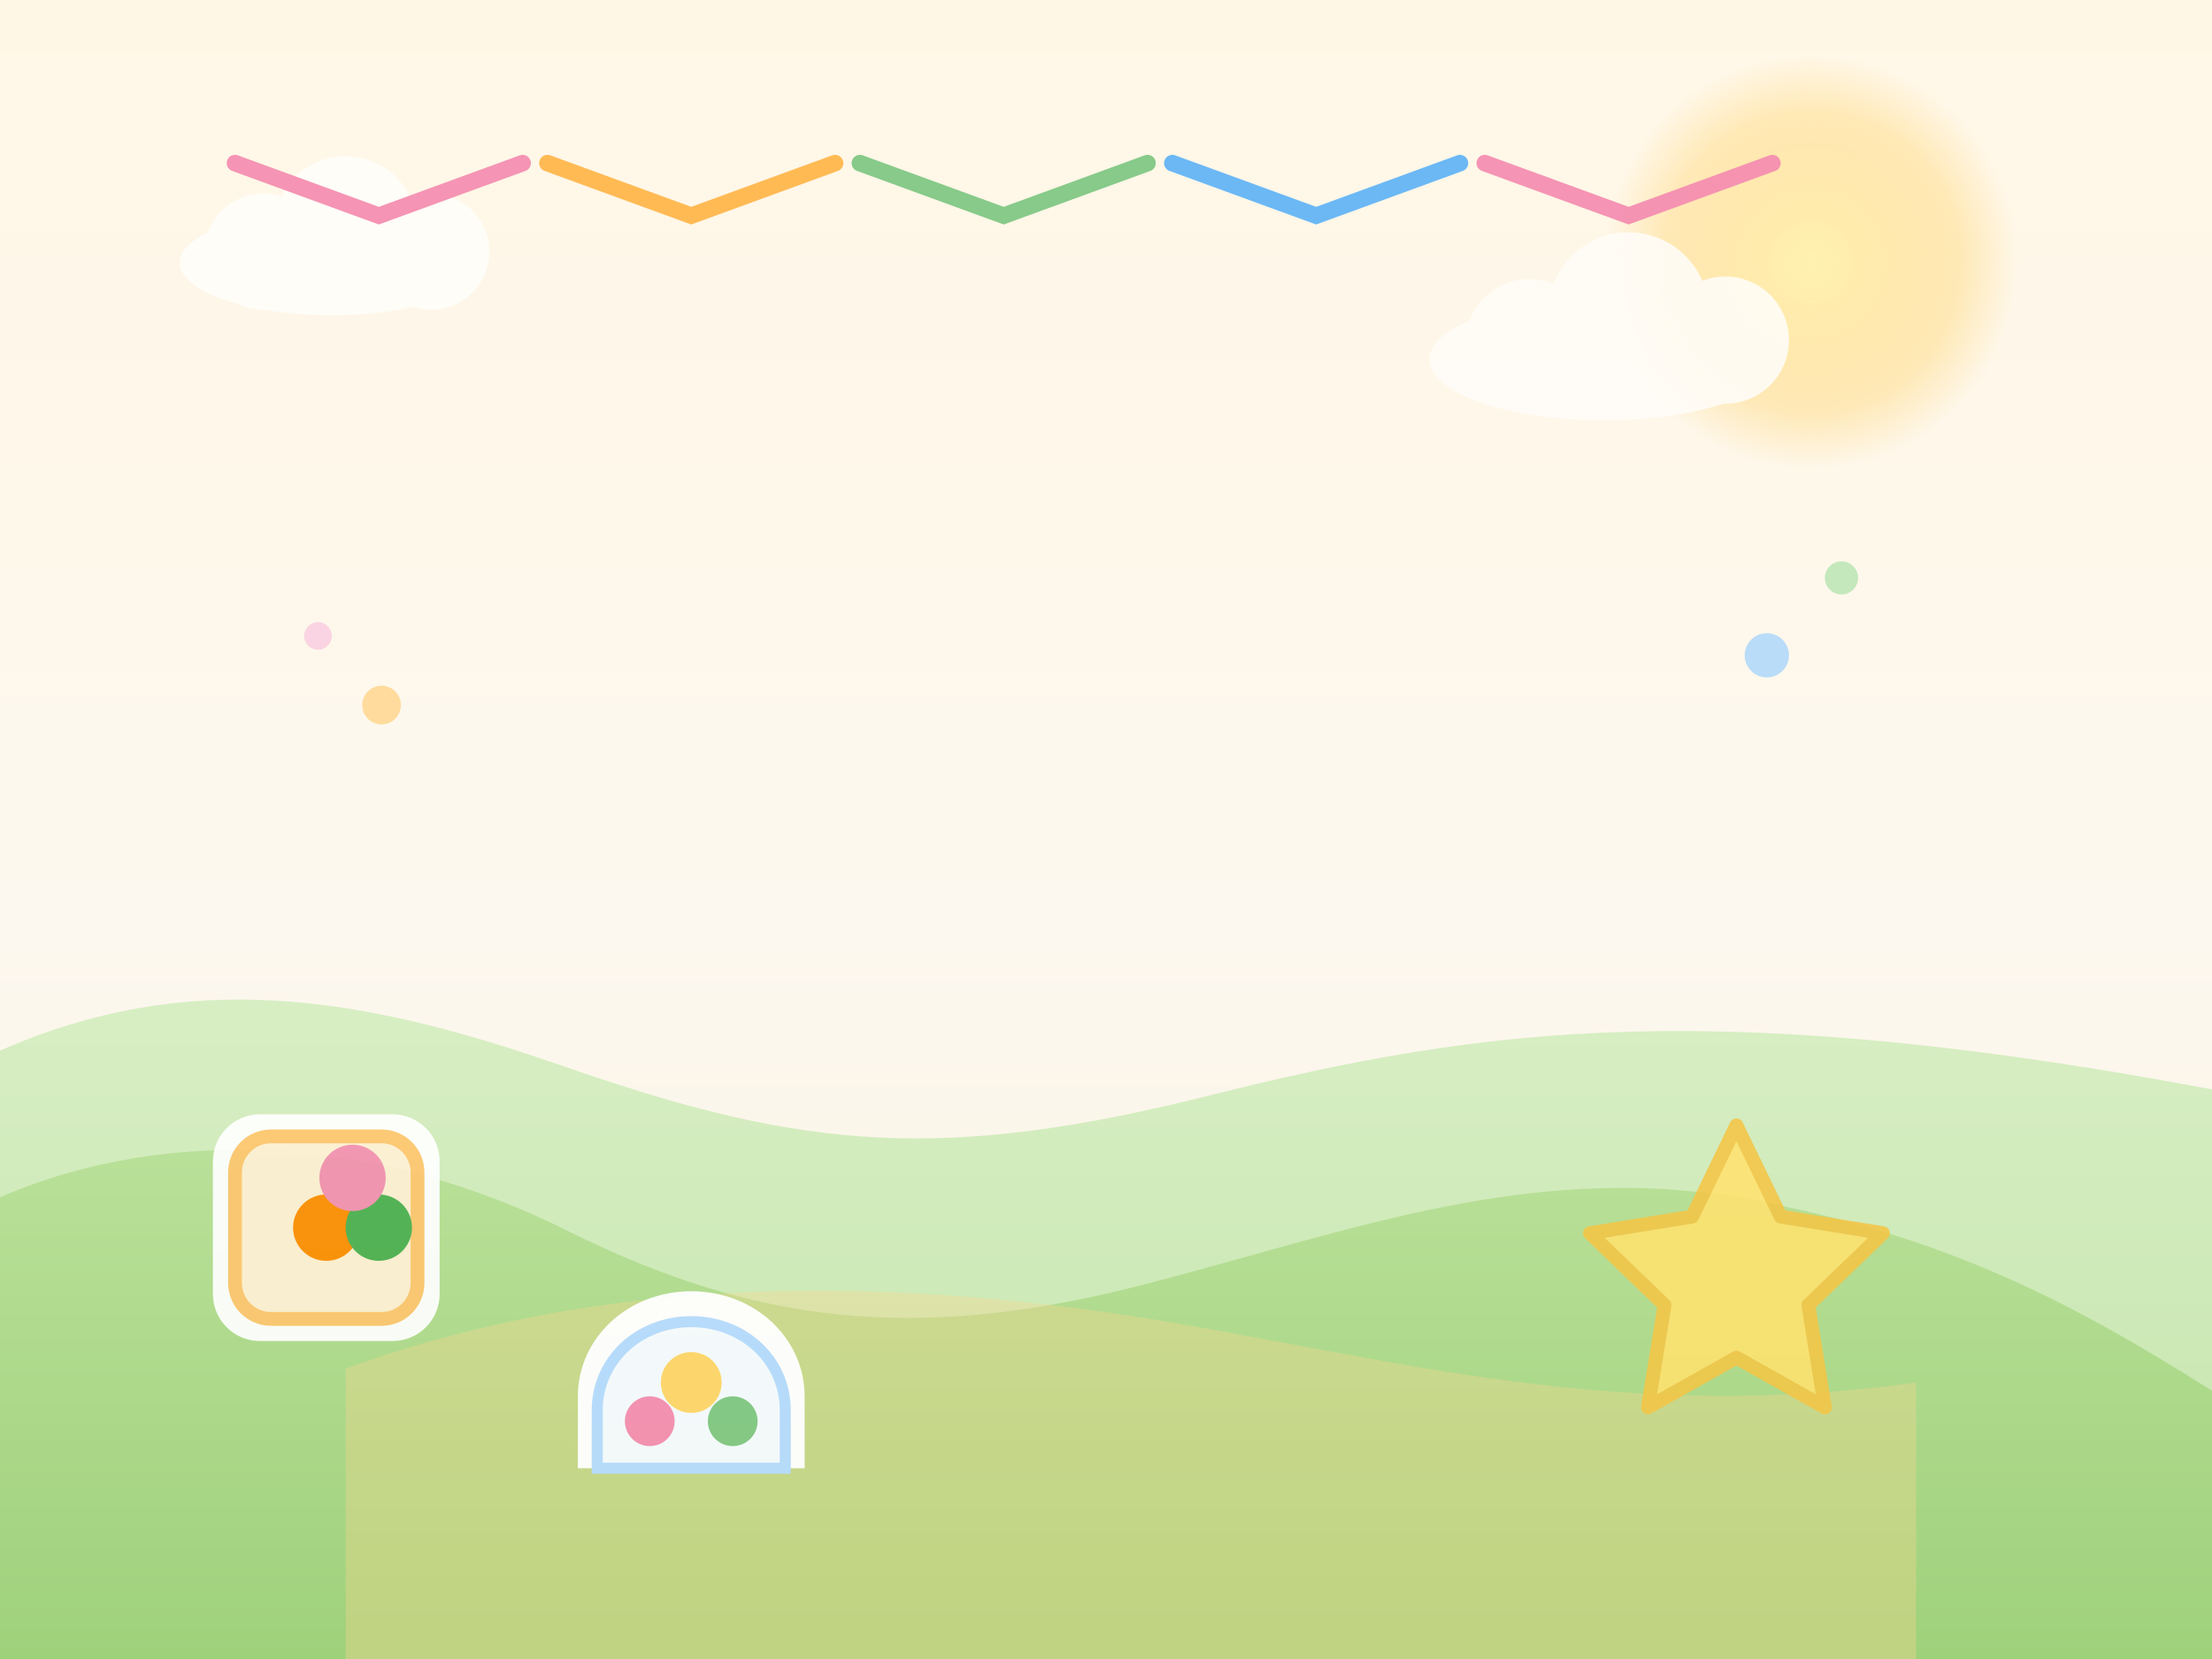
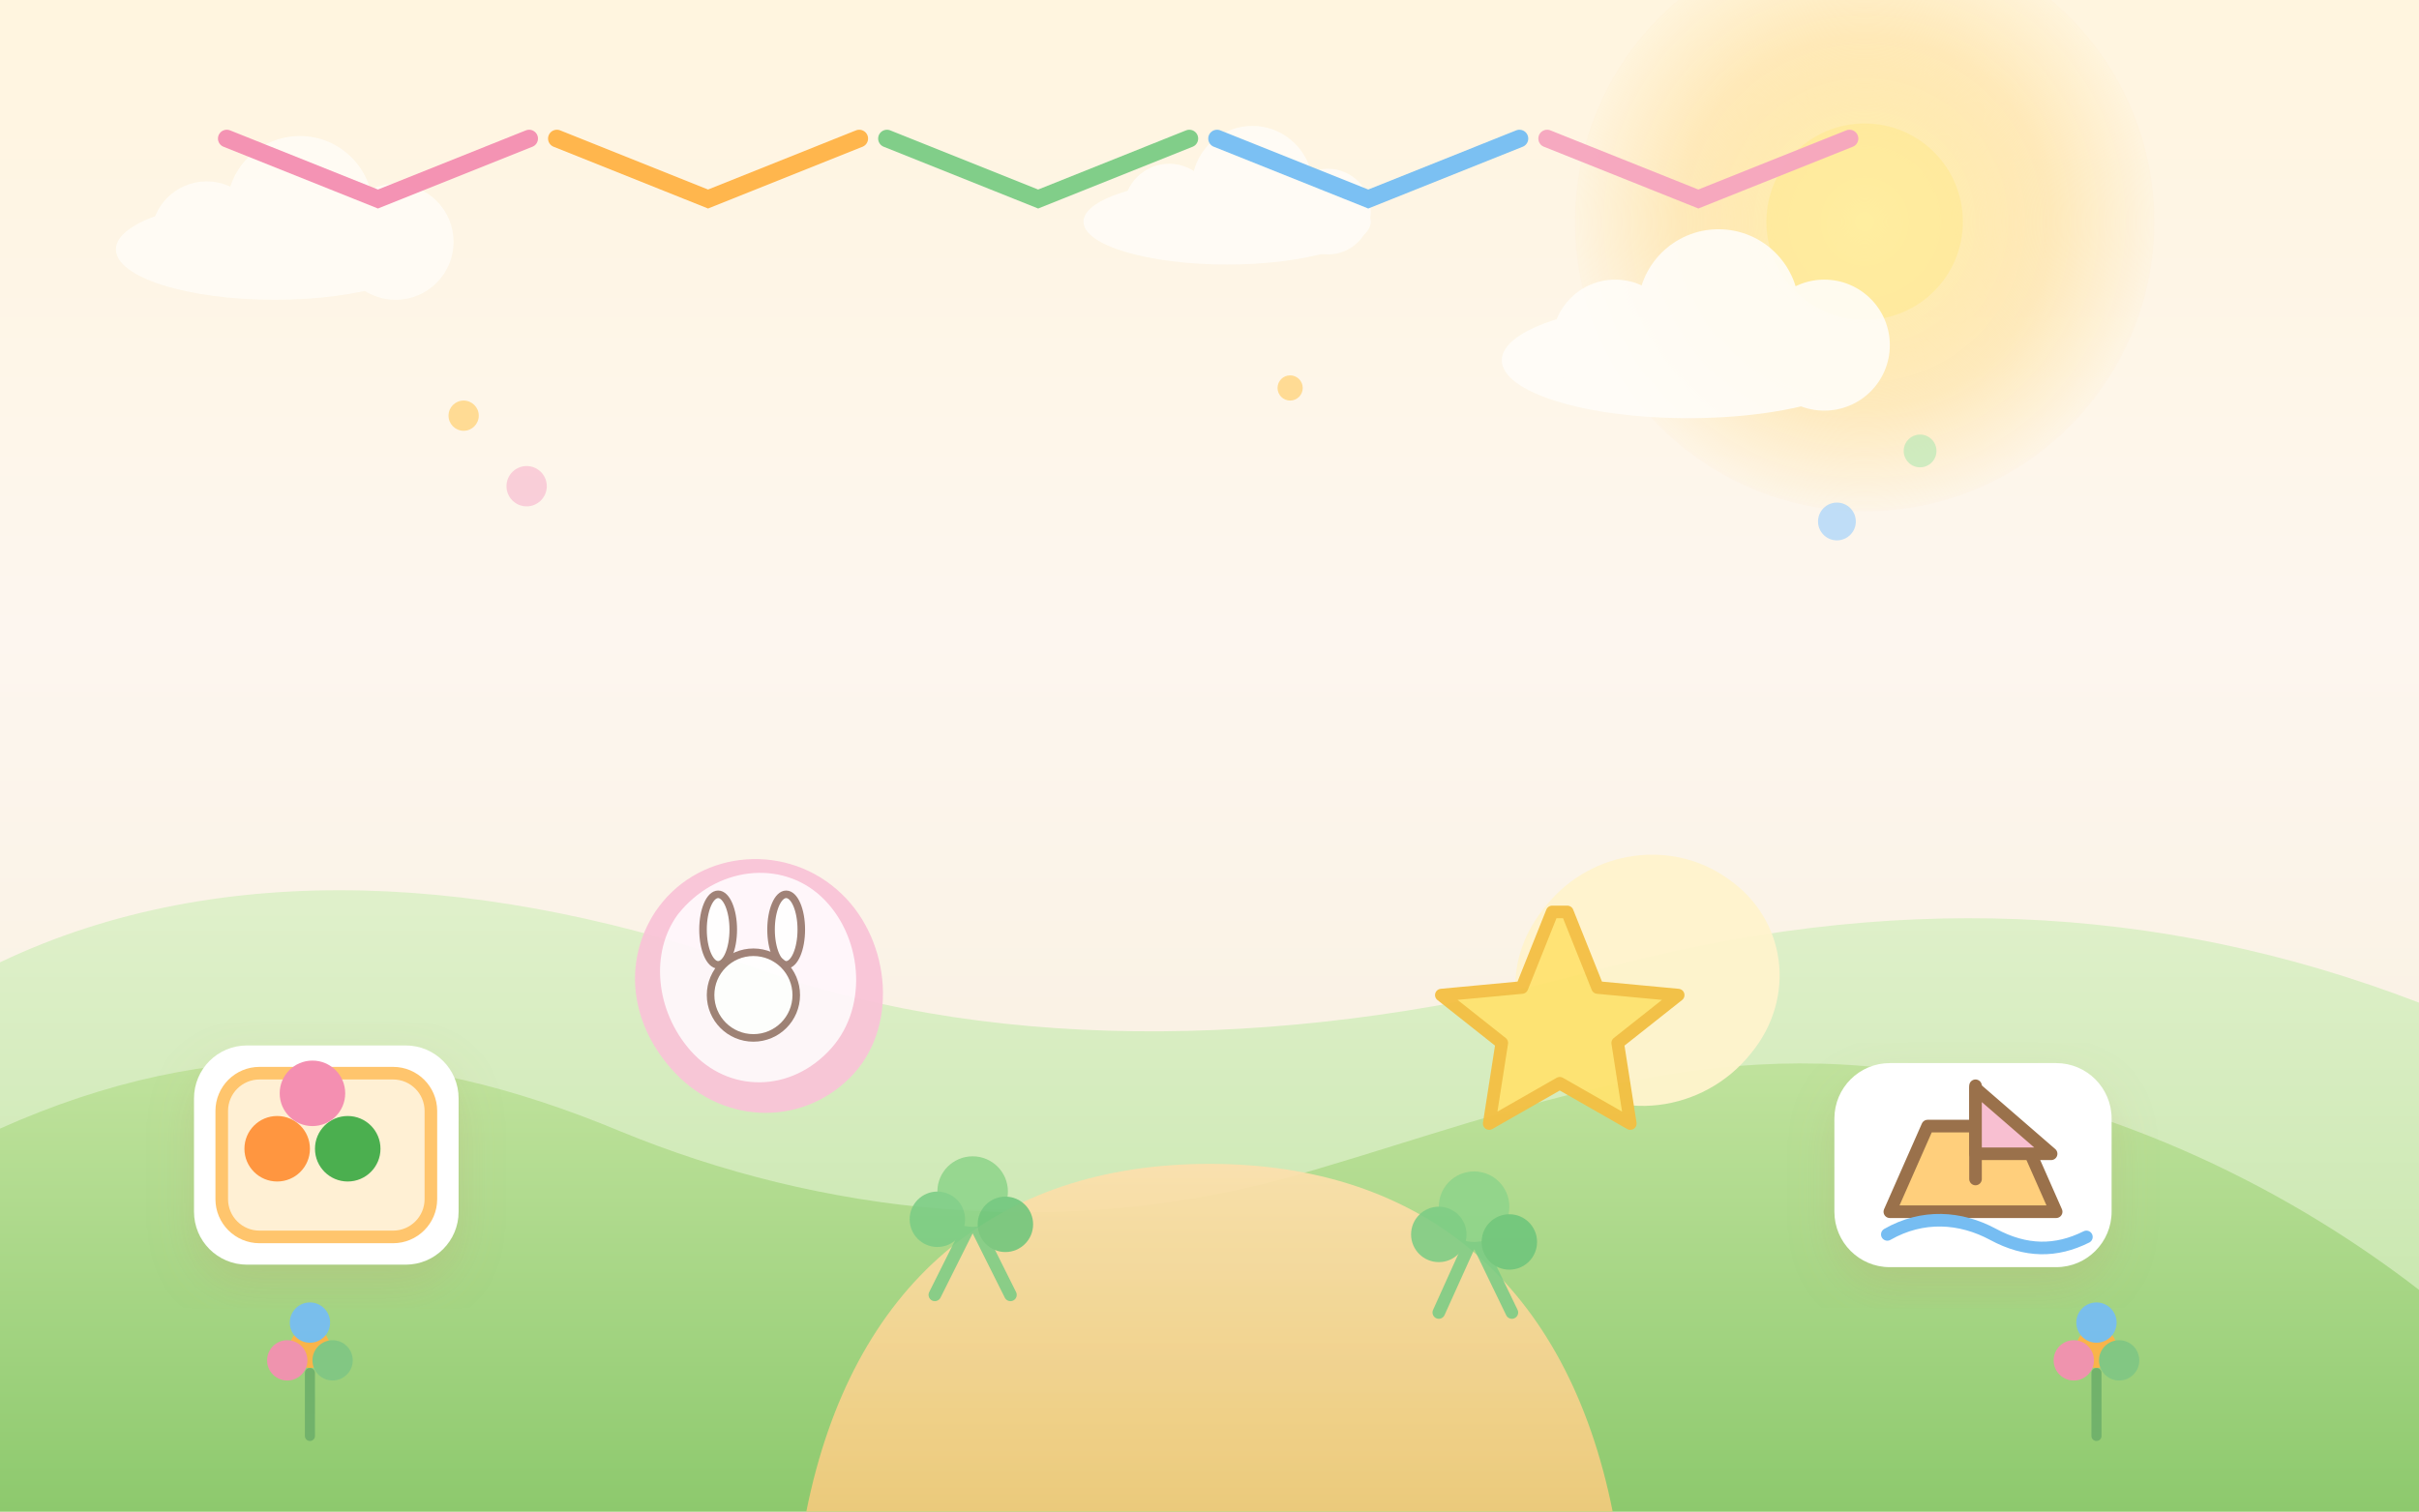
- <svg xmlns="http://www.w3.org/2000/svg" viewBox="0 0 1600 1200" fill="none">
+ <svg xmlns="http://www.w3.org/2000/svg" viewBox="0 0 1920 1200" fill="none">
  <defs>
-     <linearGradient id="sky" x1="800" y1="0" x2="800" y2="1200" gradientUnits="userSpaceOnUse">
-       <stop offset="0" stop-color="#FFF7E6" />
-       <stop offset="0.56" stop-color="#FDF8EF" />
-       <stop offset="1" stop-color="#F6F0DD" />
+     <linearGradient id="sky" x1="960" y1="0" x2="960" y2="1200" gradientUnits="userSpaceOnUse">
+       <stop offset="0" stop-color="#fff5df" />
+       <stop offset="0.42" stop-color="#fdf6ef" />
+       <stop offset="1" stop-color="#f6edd8" />
    </linearGradient>
-     <linearGradient id="hillBack" x1="800" y1="640" x2="800" y2="1200" gradientUnits="userSpaceOnUse">
-       <stop offset="0" stop-color="#DBF0C8" />
-       <stop offset="1" stop-color="#C3E4AA" />
+     <radialGradient id="sunGlow" cx="0" cy="0" r="1" gradientUnits="userSpaceOnUse" gradientTransform="translate(1480 176) rotate(90) scale(240)">
+       <stop stop-color="#fff7b8" stop-opacity=".98" />
+       <stop offset=".62" stop-color="#ffd981" stop-opacity=".42" />
+       <stop offset="1" stop-color="#ffd981" stop-opacity="0" />
+     </radialGradient>
+     <linearGradient id="hillBack" x1="960" y1="720" x2="960" y2="1200" gradientUnits="userSpaceOnUse">
+       <stop offset="0" stop-color="#dff0ca" />
+       <stop offset="1" stop-color="#bfe3a3" />
    </linearGradient>
-     <linearGradient id="hillFront" x1="800" y1="760" x2="800" y2="1200" gradientUnits="userSpaceOnUse">
-       <stop offset="0" stop-color="#BEE39E" />
-       <stop offset="1" stop-color="#9FD17B" />
+     <linearGradient id="hillFront" x1="960" y1="850" x2="960" y2="1200" gradientUnits="userSpaceOnUse">
+       <stop offset="0" stop-color="#bfe29c" />
+       <stop offset="1" stop-color="#8dc96d" />
    </linearGradient>
-     <radialGradient id="sunGlow" cx="0" cy="0" r="1" gradientUnits="userSpaceOnUse" gradientTransform="translate(1310 190) rotate(90) scale(150)">
-       <stop stop-color="#FFF2AE" stop-opacity=".95" />
-       <stop offset=".72" stop-color="#FFD779" stop-opacity=".45" />
-       <stop offset="1" stop-color="#FFD779" stop-opacity="0" />
-     </radialGradient>
+     <linearGradient id="path" x1="960" y1="870" x2="960" y2="1200" gradientUnits="userSpaceOnUse">
+       <stop offset="0" stop-color="#ffe4b6" />
+       <stop offset="1" stop-color="#f3ca7c" />
+     </linearGradient>
+     <filter id="cardShadow" x="-20%" y="-20%" width="140%" height="140%">
+       <feDropShadow dx="0" dy="16" stdDeviation="18" flood-color="#c6a06a" flood-opacity=".22" />
+     </filter>
  </defs>
-   <rect width="1600" height="1200" fill="url(#sky)" />
-   <circle cx="1310" cy="190" r="150" fill="url(#sunGlow)" />
+   <rect width="1920" height="1200" fill="url(#sky)" />
+   <circle cx="1480" cy="176" r="230" fill="url(#sunGlow)" />
+   <circle cx="1480" cy="176" r="78" fill="#ffe992" opacity=".62" />
+   <g opacity=".8">
+     <ellipse cx="218" cy="198" rx="126" ry="40" fill="#fffdf8" />
+     <circle cx="164" cy="188" r="44" fill="#fffdf8" />
+     <circle cx="238" cy="166" r="58" fill="#fffdf8" />
+     <circle cx="314" cy="192" r="46" fill="#fffdf8" />
+   </g>
+   <g opacity=".9">
+     <ellipse cx="1340" cy="286" rx="148" ry="46" fill="#fffdf8" />
+     <circle cx="1282" cy="272" r="50" fill="#fffdf8" />
+     <circle cx="1364" cy="246" r="64" fill="#fffdf8" />
+     <circle cx="1448" cy="274" r="52" fill="#fffdf8" />
+   </g>
+   <g opacity=".84">
+     <ellipse cx="974" cy="176" rx="114" ry="34" fill="#fffdf8" />
+     <circle cx="928" cy="166" r="36" fill="#fffdf8" />
+     <circle cx="994" cy="148" r="48" fill="#fffdf8" />
+     <circle cx="1054" cy="168" r="34" fill="#fffdf8" />
+   </g>
+   <g opacity=".96">
+     <path d="M180 110L300 158L420 110" stroke="#f48fb1" stroke-width="14" stroke-linecap="round" />
+     <path d="M442 110L562 158L682 110" stroke="#ffb347" stroke-width="14" stroke-linecap="round" />
+     <path d="M704 110L824 158L944 110" stroke="#7ccc85" stroke-width="14" stroke-linecap="round" />
+     <path d="M966 110L1086 158L1206 110" stroke="#76bdf2" stroke-width="14" stroke-linecap="round" />
+     <path d="M1228 110L1348 158L1468 110" stroke="#f6a6be" stroke-width="14" stroke-linecap="round" />
+   </g>
+   <g opacity=".72">
+     <circle cx="368" cy="330" r="12" fill="#ffd173" />
+     <circle cx="418" cy="386" r="16" fill="#f8bfd1" />
+     <circle cx="1524" cy="358" r="13" fill="#bde9b7" />
+     <circle cx="1458" cy="414" r="15" fill="#a7d4fb" />
+     <circle cx="1024" cy="308" r="10" fill="#ffd173" />
+   </g>
+   <path d="M0 764C176 680 392 694 604 770C796 838 1038 832 1268 770C1498 708 1712 716 1920 796V1200H0V764Z" fill="url(#hillBack)" />
+   <path d="M0 896C170 820 324 828 492 898C652 964 838 984 1018 936C1176 892 1328 824 1512 850C1688 876 1824 950 1920 1024V1200H0V896Z" fill="url(#hillFront)" />
+   <path d="M640 1200C676 1020 790 924 960 924C1130 924 1244 1020 1280 1200H640Z" fill="url(#path)" opacity=".92" />
+   <g filter="url(#cardShadow)">
+     <rect x="154" y="830" width="210" height="174" rx="42" fill="#ffffff" />
+     <rect x="176" y="852" width="166" height="130" rx="30" fill="#fff0d4" stroke="#ffc56d" stroke-width="10" />
+     <circle cx="220" cy="912" r="26" fill="#ff9640" />
+     <circle cx="276" cy="912" r="26" fill="#4caf50" />
+     <circle cx="248" cy="868" r="26" fill="#f48fb1" />
+   </g>
+   <g filter="url(#cardShadow)">
+     <rect x="1456" y="844" width="220" height="162" rx="44" fill="#ffffff" />
+     <path d="M1500 962H1632L1602 894H1530L1500 962Z" fill="#ffcf7b" stroke="#9a714b" stroke-width="10" stroke-linejoin="round" />
+     <path d="M1568 862V936" stroke="#9a714b" stroke-width="10" stroke-linecap="round" />
+     <path d="M1568 864L1628 916H1568Z" fill="#f8bfd1" stroke="#9a714b" stroke-width="10" stroke-linejoin="round" />
+     <path d="M1498 980C1526 964 1556 966 1582 980C1608 994 1632 994 1656 982" stroke="#76bdf2" stroke-width="10" stroke-linecap="round" />
+   </g>
  <g opacity=".95">
-     <ellipse cx="240" cy="190" rx="110" ry="38" fill="#FFFDF8" />
-     <circle cx="190" cy="182" r="42" fill="#FFFDF8" />
-     <circle cx="250" cy="165" r="52" fill="#FFFDF8" />
-     <circle cx="312" cy="182" r="42" fill="#FFFDF8" />
+     <path d="M520 724C552 676 620 668 664 706C706 742 714 812 678 852C640 894 576 894 536 852C500 814 494 764 520 724Z" fill="#f9c4d7" />
+     <path d="M538 726C568 688 620 682 652 712C684 742 690 798 660 832C628 868 578 868 548 834C520 802 516 756 538 726Z" fill="#fff7fb" />
+     <ellipse cx="570" cy="738" rx="12" ry="28" fill="#fff" stroke="#9b7d71" stroke-width="6" />
+     <ellipse cx="624" cy="738" rx="12" ry="28" fill="#fff" stroke="#9b7d71" stroke-width="6" />
+     <circle cx="598" cy="790" r="34" fill="#fff" stroke="#9b7d71" stroke-width="6" />
+   </g>
+   <g opacity=".95">
+     <path d="M1228 718C1264 674 1328 666 1372 698C1418 730 1426 792 1390 836C1352 884 1282 892 1238 854C1194 816 1192 760 1228 718Z" fill="#fff3cd" />
+     <path d="M1244 724L1268 784L1332 790L1284 828L1294 892L1238 860L1182 892L1192 828L1144 790L1208 784L1232 724Z" fill="#ffe36f" stroke="#f3bf42" stroke-width="10" stroke-linejoin="round" />
  </g>
  <g opacity=".88">
-     <ellipse cx="1160" cy="260" rx="126" ry="44" fill="#FFFDF8" />
-     <circle cx="1106" cy="248" r="46" fill="#FFFDF8" />
-     <circle cx="1178" cy="226" r="58" fill="#FFFDF8" />
-     <circle cx="1248" cy="246" r="46" fill="#FFFDF8" />
-   </g>
-   <g opacity=".8">
-     <circle cx="230" cy="460" r="10" fill="#F9CBE0" />
-     <circle cx="276" cy="510" r="14" fill="#FFD58A" />
-     <circle cx="1332" cy="418" r="12" fill="#B5E3AF" />
-     <circle cx="1278" cy="474" r="16" fill="#A7D4FB" />
-   </g>
-   <path d="M0 760C136 700 260 720 404 770C570 828 670 842 860 796C1052 748 1218 716 1600 788V1200H0V760Z" fill="url(#hillBack)" />
-   <path d="M0 866C120 814 272 820 414 892C544 956 660 972 824 930C980 890 1114 836 1278 870C1408 896 1496 940 1600 1006V1200H0V866Z" fill="url(#hillFront)" />
-   <path d="M250 990C414 930 598 920 806 950C984 976 1156 1032 1386 1000V1200H250V990Z" fill="#F8D58C" opacity=".36" />
-   <g opacity=".95">
-     <path d="M170 118L274 156L378 118" stroke="#F48FB1" stroke-width="12" stroke-linecap="round" />
-     <path d="M396 118L500 156L604 118" stroke="#FFB74D" stroke-width="12" stroke-linecap="round" />
-     <path d="M622 118L726 156L830 118" stroke="#81C784" stroke-width="12" stroke-linecap="round" />
-     <path d="M848 118L952 156L1056 118" stroke="#64B5F6" stroke-width="12" stroke-linecap="round" />
-     <path d="M1074 118L1178 156L1282 118" stroke="#F48FB1" stroke-width="12" stroke-linecap="round" />
-   </g>
-   <g opacity=".92">
-     <rect x="154" y="806" width="164" height="164" rx="34" fill="#FFFFFF" />
-     <rect x="170" y="822" width="132" height="132" rx="26" fill="#FFF0D5" stroke="#FFC66F" stroke-width="10" />
-     <circle cx="236" cy="888" r="24" fill="#FF8C00" />
-     <circle cx="274" cy="888" r="24" fill="#4CAF50" />
-     <circle cx="255" cy="852" r="24" fill="#F48FB1" />
+     <path d="M742 1028L772 968L802 1028" stroke="#7ccc85" stroke-width="10" stroke-linecap="round" />
+     <circle cx="772" cy="946" r="28" fill="#8fd48a" />
+     <circle cx="744" cy="968" r="22" fill="#7ccc85" />
+     <circle cx="798" cy="972" r="22" fill="#6ec57b" />
  </g>
  <g opacity=".88">
-     <path d="M1256 814L1288 880L1362 892L1308 944L1320 1018L1256 982L1192 1018L1204 944L1150 892L1224 880L1256 814Z" fill="#FFE16F" stroke="#F4C546" stroke-width="10" stroke-linejoin="round" />
+     <path d="M1142 1042L1170 980L1200 1042" stroke="#7ccc85" stroke-width="10" stroke-linecap="round" />
+     <circle cx="1170" cy="958" r="28" fill="#8fd48a" />
+     <circle cx="1142" cy="980" r="22" fill="#7ccc85" />
+     <circle cx="1198" cy="986" r="22" fill="#6ec57b" />
  </g>
-   <g opacity=".95">
-     <path d="M418 1010C418 968 454 934 500 934C546 934 582 968 582 1010V1062H418V1010Z" fill="#FFFFFF" />
-     <path d="M432 1020C432 984 462 956 500 956C538 956 568 984 568 1020V1062H432V1020Z" fill="#F6FBFF" stroke="#B6DBFF" stroke-width="8" />
-     <circle cx="500" cy="1000" r="22" fill="#FFD66B" />
-     <circle cx="470" cy="1028" r="18" fill="#F48FB1" />
-     <circle cx="530" cy="1028" r="18" fill="#81C784" />
+   <g opacity=".94">
+     <path d="M246 1090L246 1140" stroke="#6fb06a" stroke-width="8" stroke-linecap="round" />
+     <circle cx="246" cy="1070" r="16" fill="#ffb347" />
+     <circle cx="228" cy="1080" r="16" fill="#f48fb1" />
+     <circle cx="264" cy="1080" r="16" fill="#81c784" />
+     <circle cx="246" cy="1050" r="16" fill="#76bdf2" />
+   </g>
+   <g opacity=".94">
+     <path d="M1664 1090L1664 1140" stroke="#6fb06a" stroke-width="8" stroke-linecap="round" />
+     <circle cx="1664" cy="1070" r="16" fill="#ffb347" />
+     <circle cx="1646" cy="1080" r="16" fill="#f48fb1" />
+     <circle cx="1682" cy="1080" r="16" fill="#81c784" />
+     <circle cx="1664" cy="1050" r="16" fill="#76bdf2" />
  </g>
</svg>
